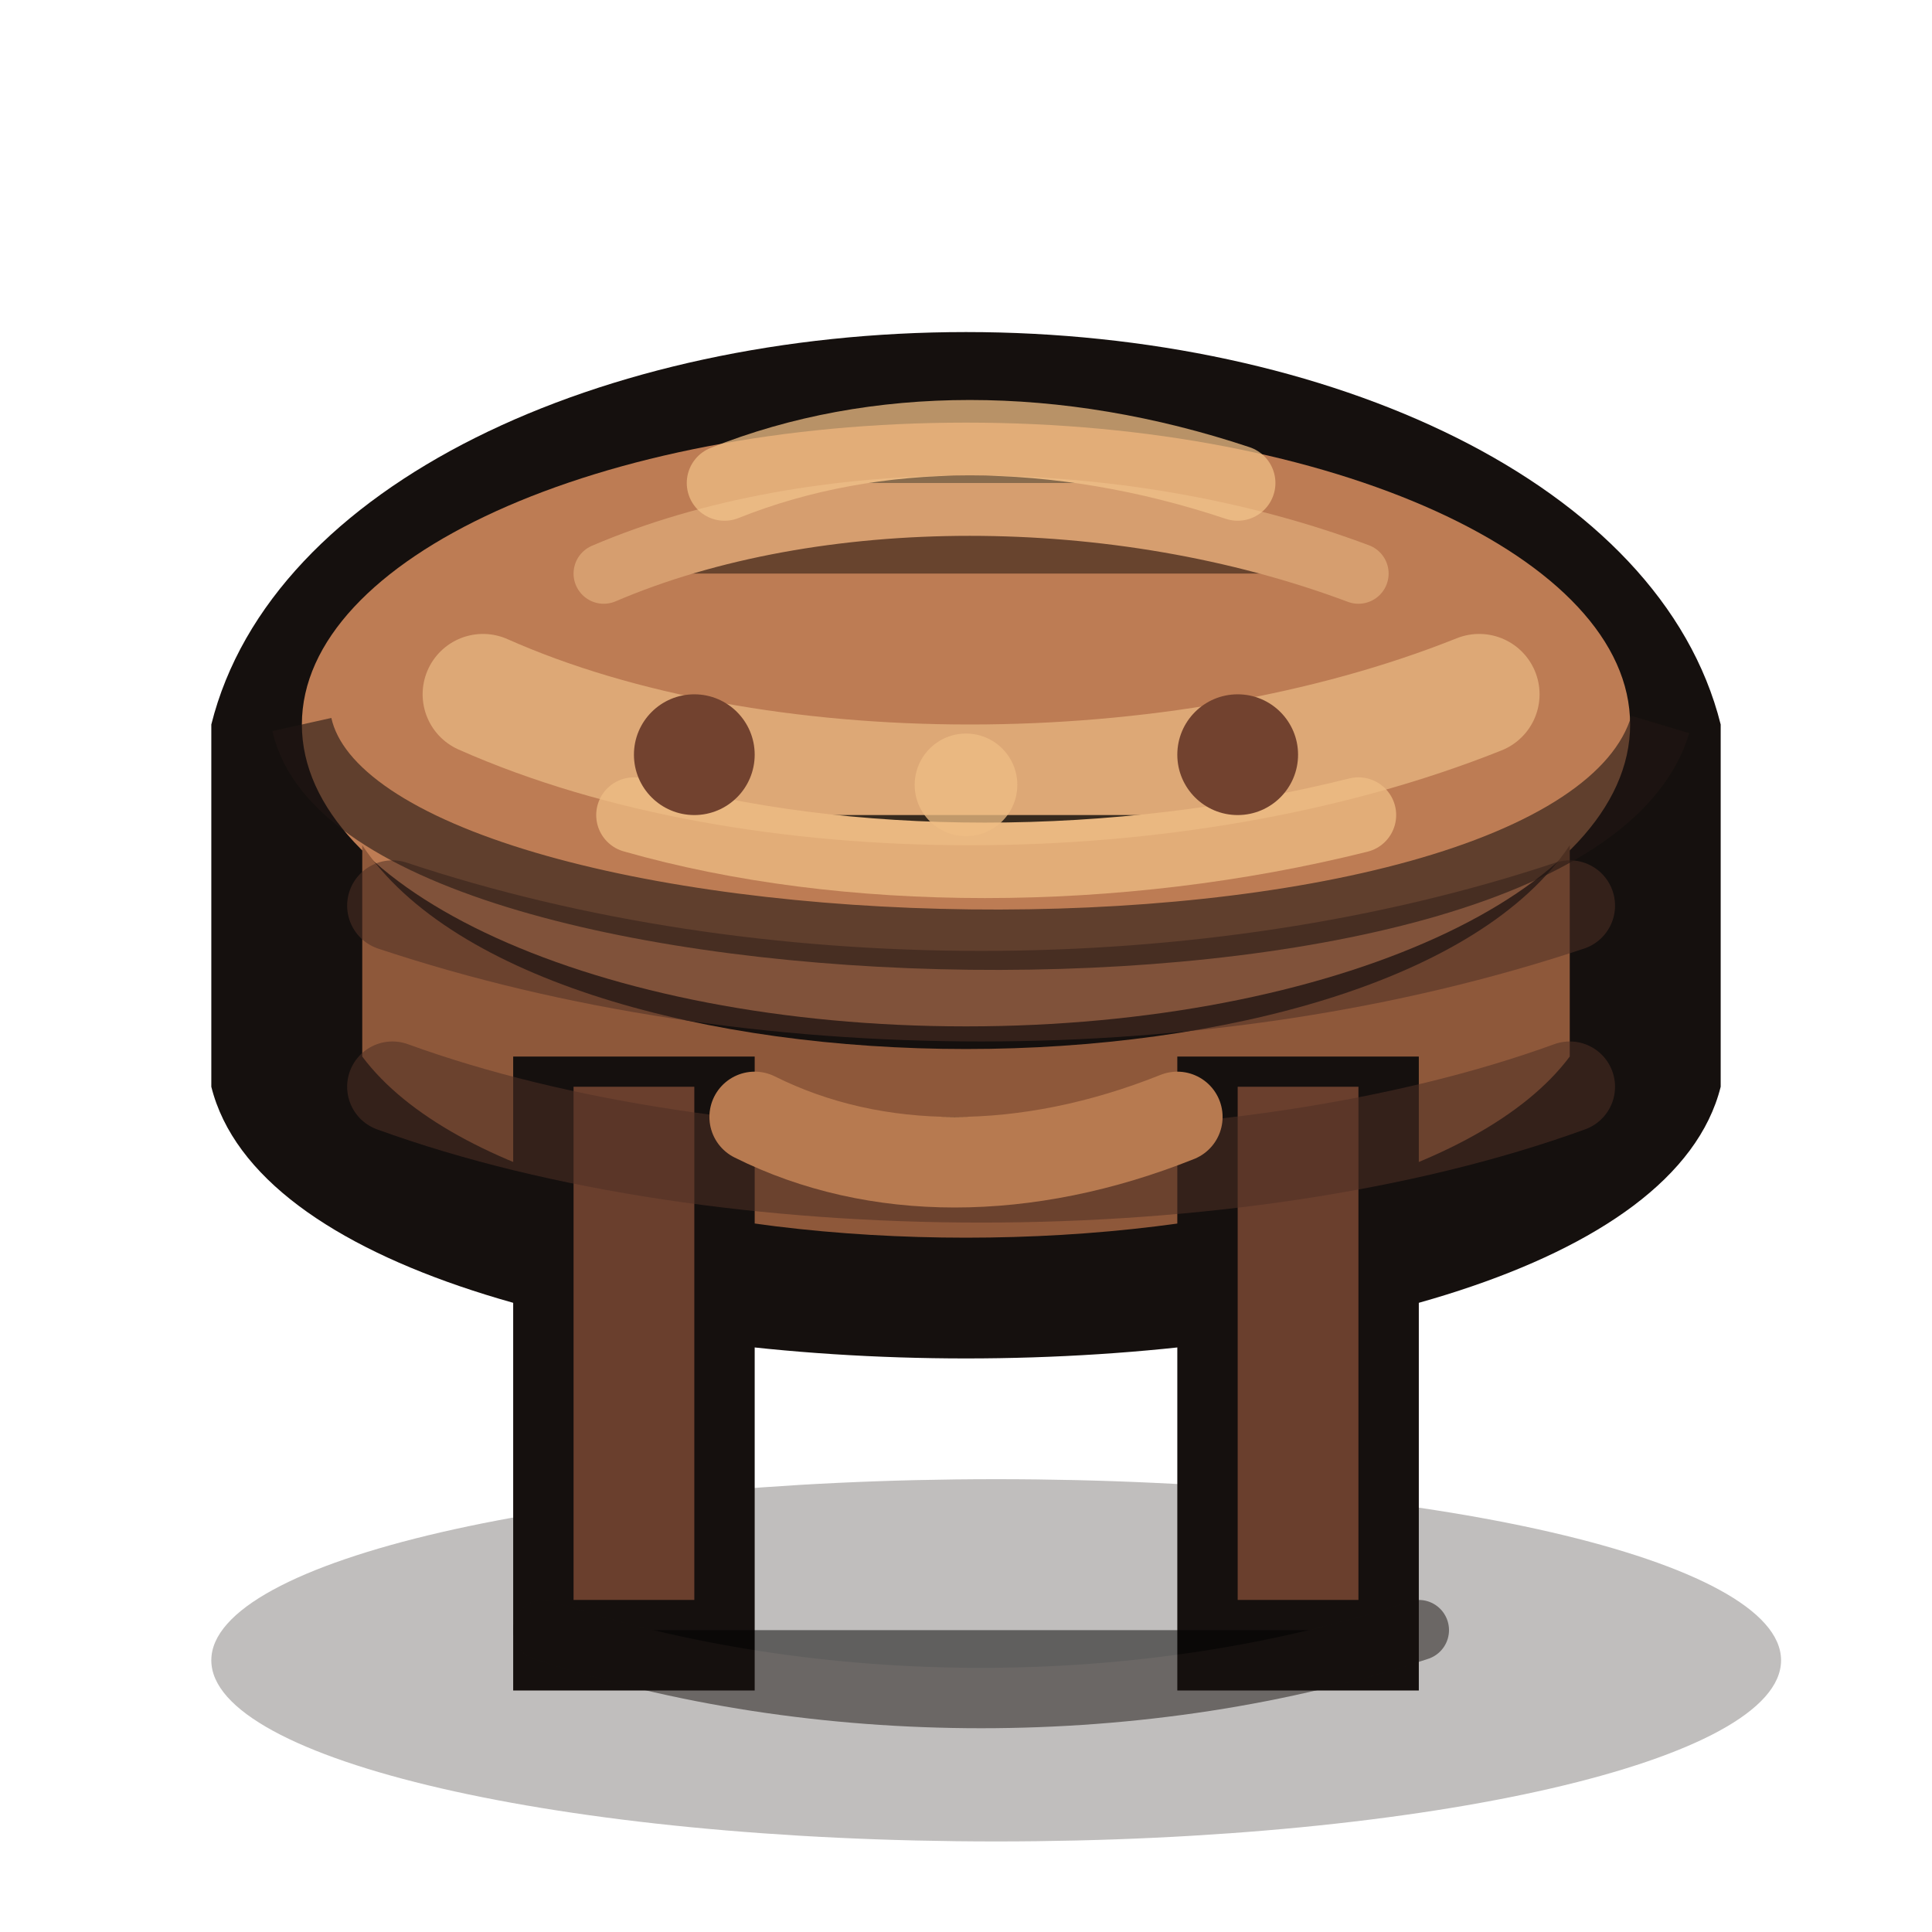
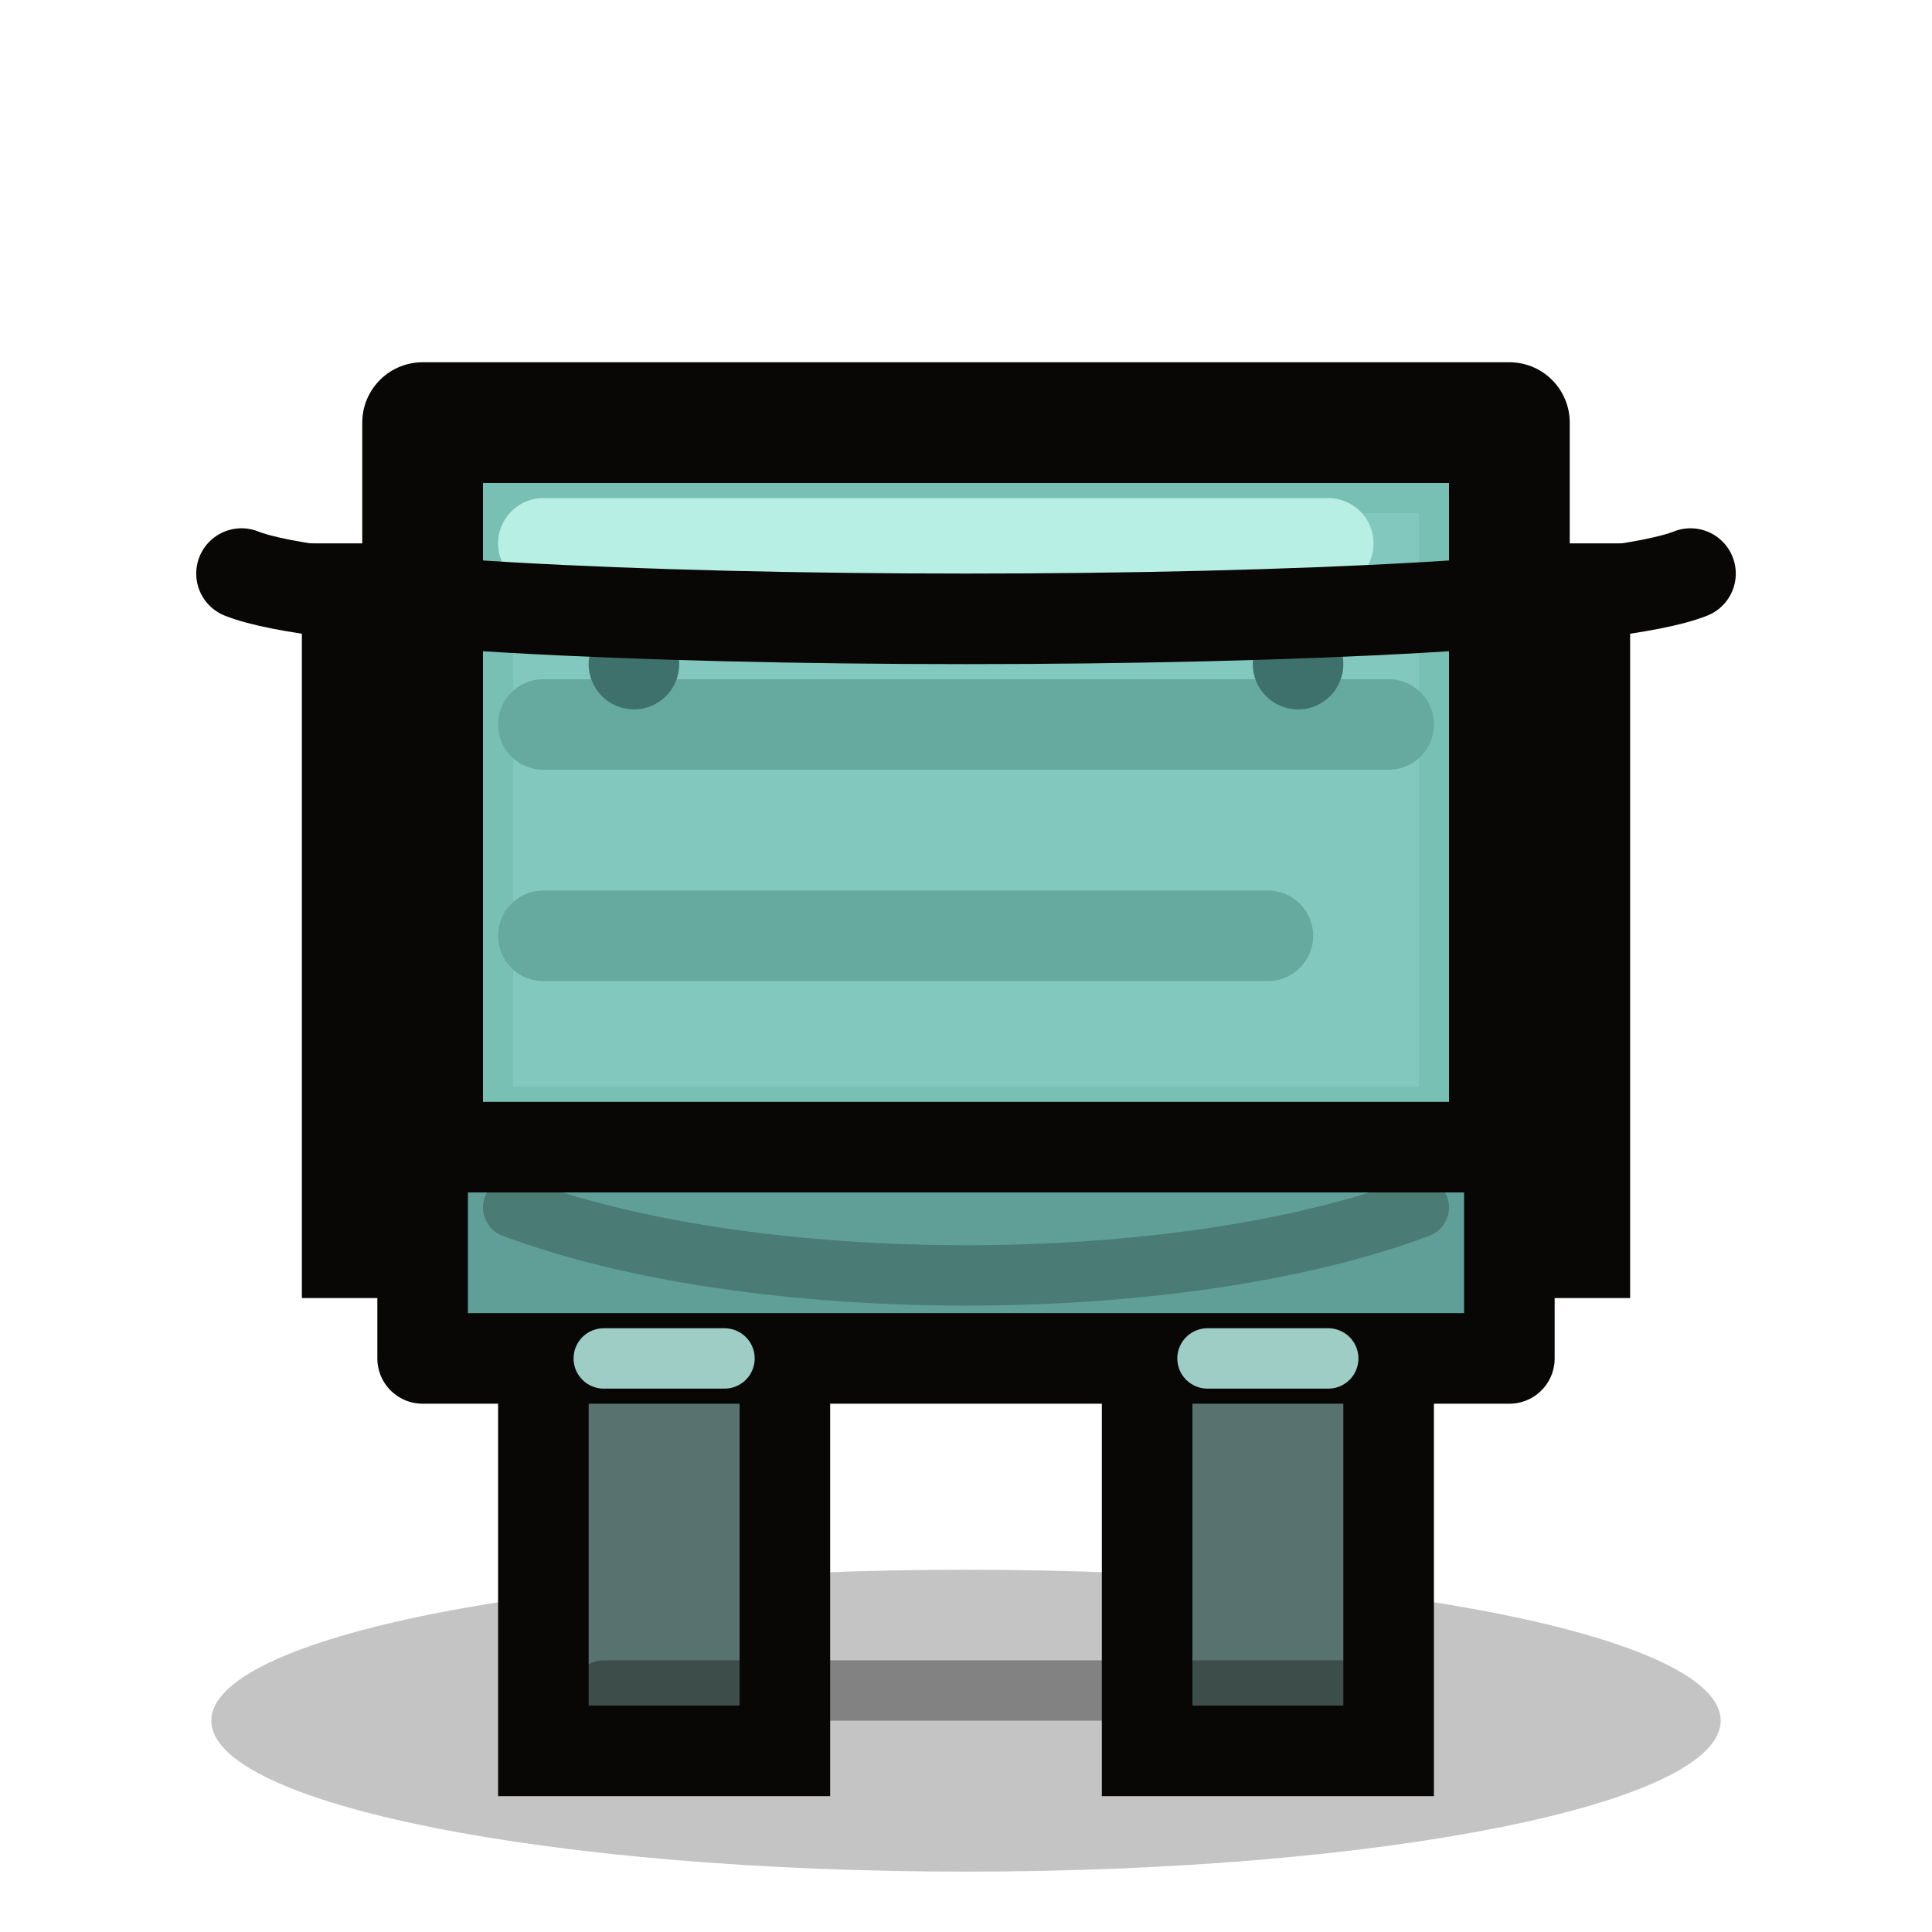
<svg xmlns="http://www.w3.org/2000/svg" viewBox="0 0 64 64">
-   <ellipse cx="33" cy="55" rx="26" ry="6" fill="#1b1512" opacity=".28" />
-   <path d="M7 24c2-8 13-13 25-13s23 5 25 13v12c-3 12-47 12-50 0z" fill="#15100e" />
-   <ellipse cx="32" cy="24" rx="22" ry="10" fill="#bd7c54" />
-   <path d="M12 28c6 9 34 9 40 0v7c-6 8-34 8-40 0z" fill="#8e583a" />
-   <path d="M17 35h8v21h-8zM39 35h8v21h-8z" fill="#15100e" />
-   <path d="M19 36h4v17h-4zM41 36h4v17h-4z" fill="#6a3f2d" />
-   <path d="M16 23c9 4 23 4 33 0" fill="none" stroke="#dda876" stroke-width="4" stroke-linecap="round" />
-   <path d="M13 30c12 4 27 4 39 0M13 36c11 4 28 4 39 0" fill="none" stroke="#4f2f25" stroke-width="3" stroke-linecap="round" opacity=".55" />
-   <path d="M24 16c5-2 11-2 17 0M21 27c7 2 16 2 24 0" stroke="#efbd84" stroke-width="2.5" stroke-linecap="round" opacity=".75" />
-   <circle cx="23" cy="25" r="2" fill="#72422f" />
-   <circle cx="41" cy="25" r="2" fill="#72422f" />
-   <path d="M18 54c9 3 20 3 29 0" stroke="#15100e" stroke-width="2" stroke-linecap="round" opacity=".5" />
-   <path d="M10 24c2 9 42 10 45 0" fill="none" stroke="#211612" stroke-width="2" opacity=".6" />
-   <path d="M25 37c4 2 9 2 14 0" stroke="#b77a50" stroke-width="3" stroke-linecap="round" />
-   <path d="M20 19c7-3 17-3 25 0" stroke="#f4c891" stroke-width="2" stroke-linecap="round" opacity=".45" />
-   <circle cx="32" cy="26" r="1.7" fill="#efbd84" opacity=".75" />
+   <ellipse cx="32" cy="57" rx="25" ry="5" fill="#090807" opacity=".24" />
+   <path d="M10 18h44v25H10z" fill="#080705" />
+   <path d="M14 14h36v26H14z" fill="#78bfb4" stroke="#080705" stroke-width="4" stroke-linejoin="round" />
+   <path d="M17 17h30v19H17z" fill="#83c8be" />
+   <path d="M18 42h8v16h-8z" fill="#58736f" stroke="#080705" stroke-width="3" />
+   <path d="M38 42h8v16h-8z" fill="#58736f" stroke="#080705" stroke-width="3" />
+   <path d="M14 38h36v7H14z" fill="#5f9f98" stroke="#080705" stroke-width="3" stroke-linejoin="round" />
+   <path d="M18 18h26" stroke="#b8efe5" stroke-width="3" stroke-linecap="round" />
+   <path d="M18 24h28" stroke="#65a99f" stroke-width="3" stroke-linecap="round" />
+   <path d="M18 31h24" stroke="#65a99f" stroke-width="3" stroke-linecap="round" />
+   <path d="M20 45h4" stroke="#9ecdc6" stroke-width="2" stroke-linecap="round" />
+   <path d="M40 45h4" stroke="#9ecdc6" stroke-width="2" stroke-linecap="round" />
+   <circle cx="21" cy="22" r="1.5" fill="#3f716c" />
+   <circle cx="43" cy="22" r="1.5" fill="#3f716c" />
+   <path d="M8 19c5 2 43 2 48 0" fill="none" stroke="#080705" stroke-width="3" stroke-linecap="round" />
+   <path d="M17 40c8 3 22 3 30 0" fill="none" stroke="#080705" stroke-width="2" opacity=".24" stroke-linecap="round" />
+   <path d="M20 56h25" stroke="#080705" stroke-width="2" opacity=".35" stroke-linecap="round" />
</svg>
